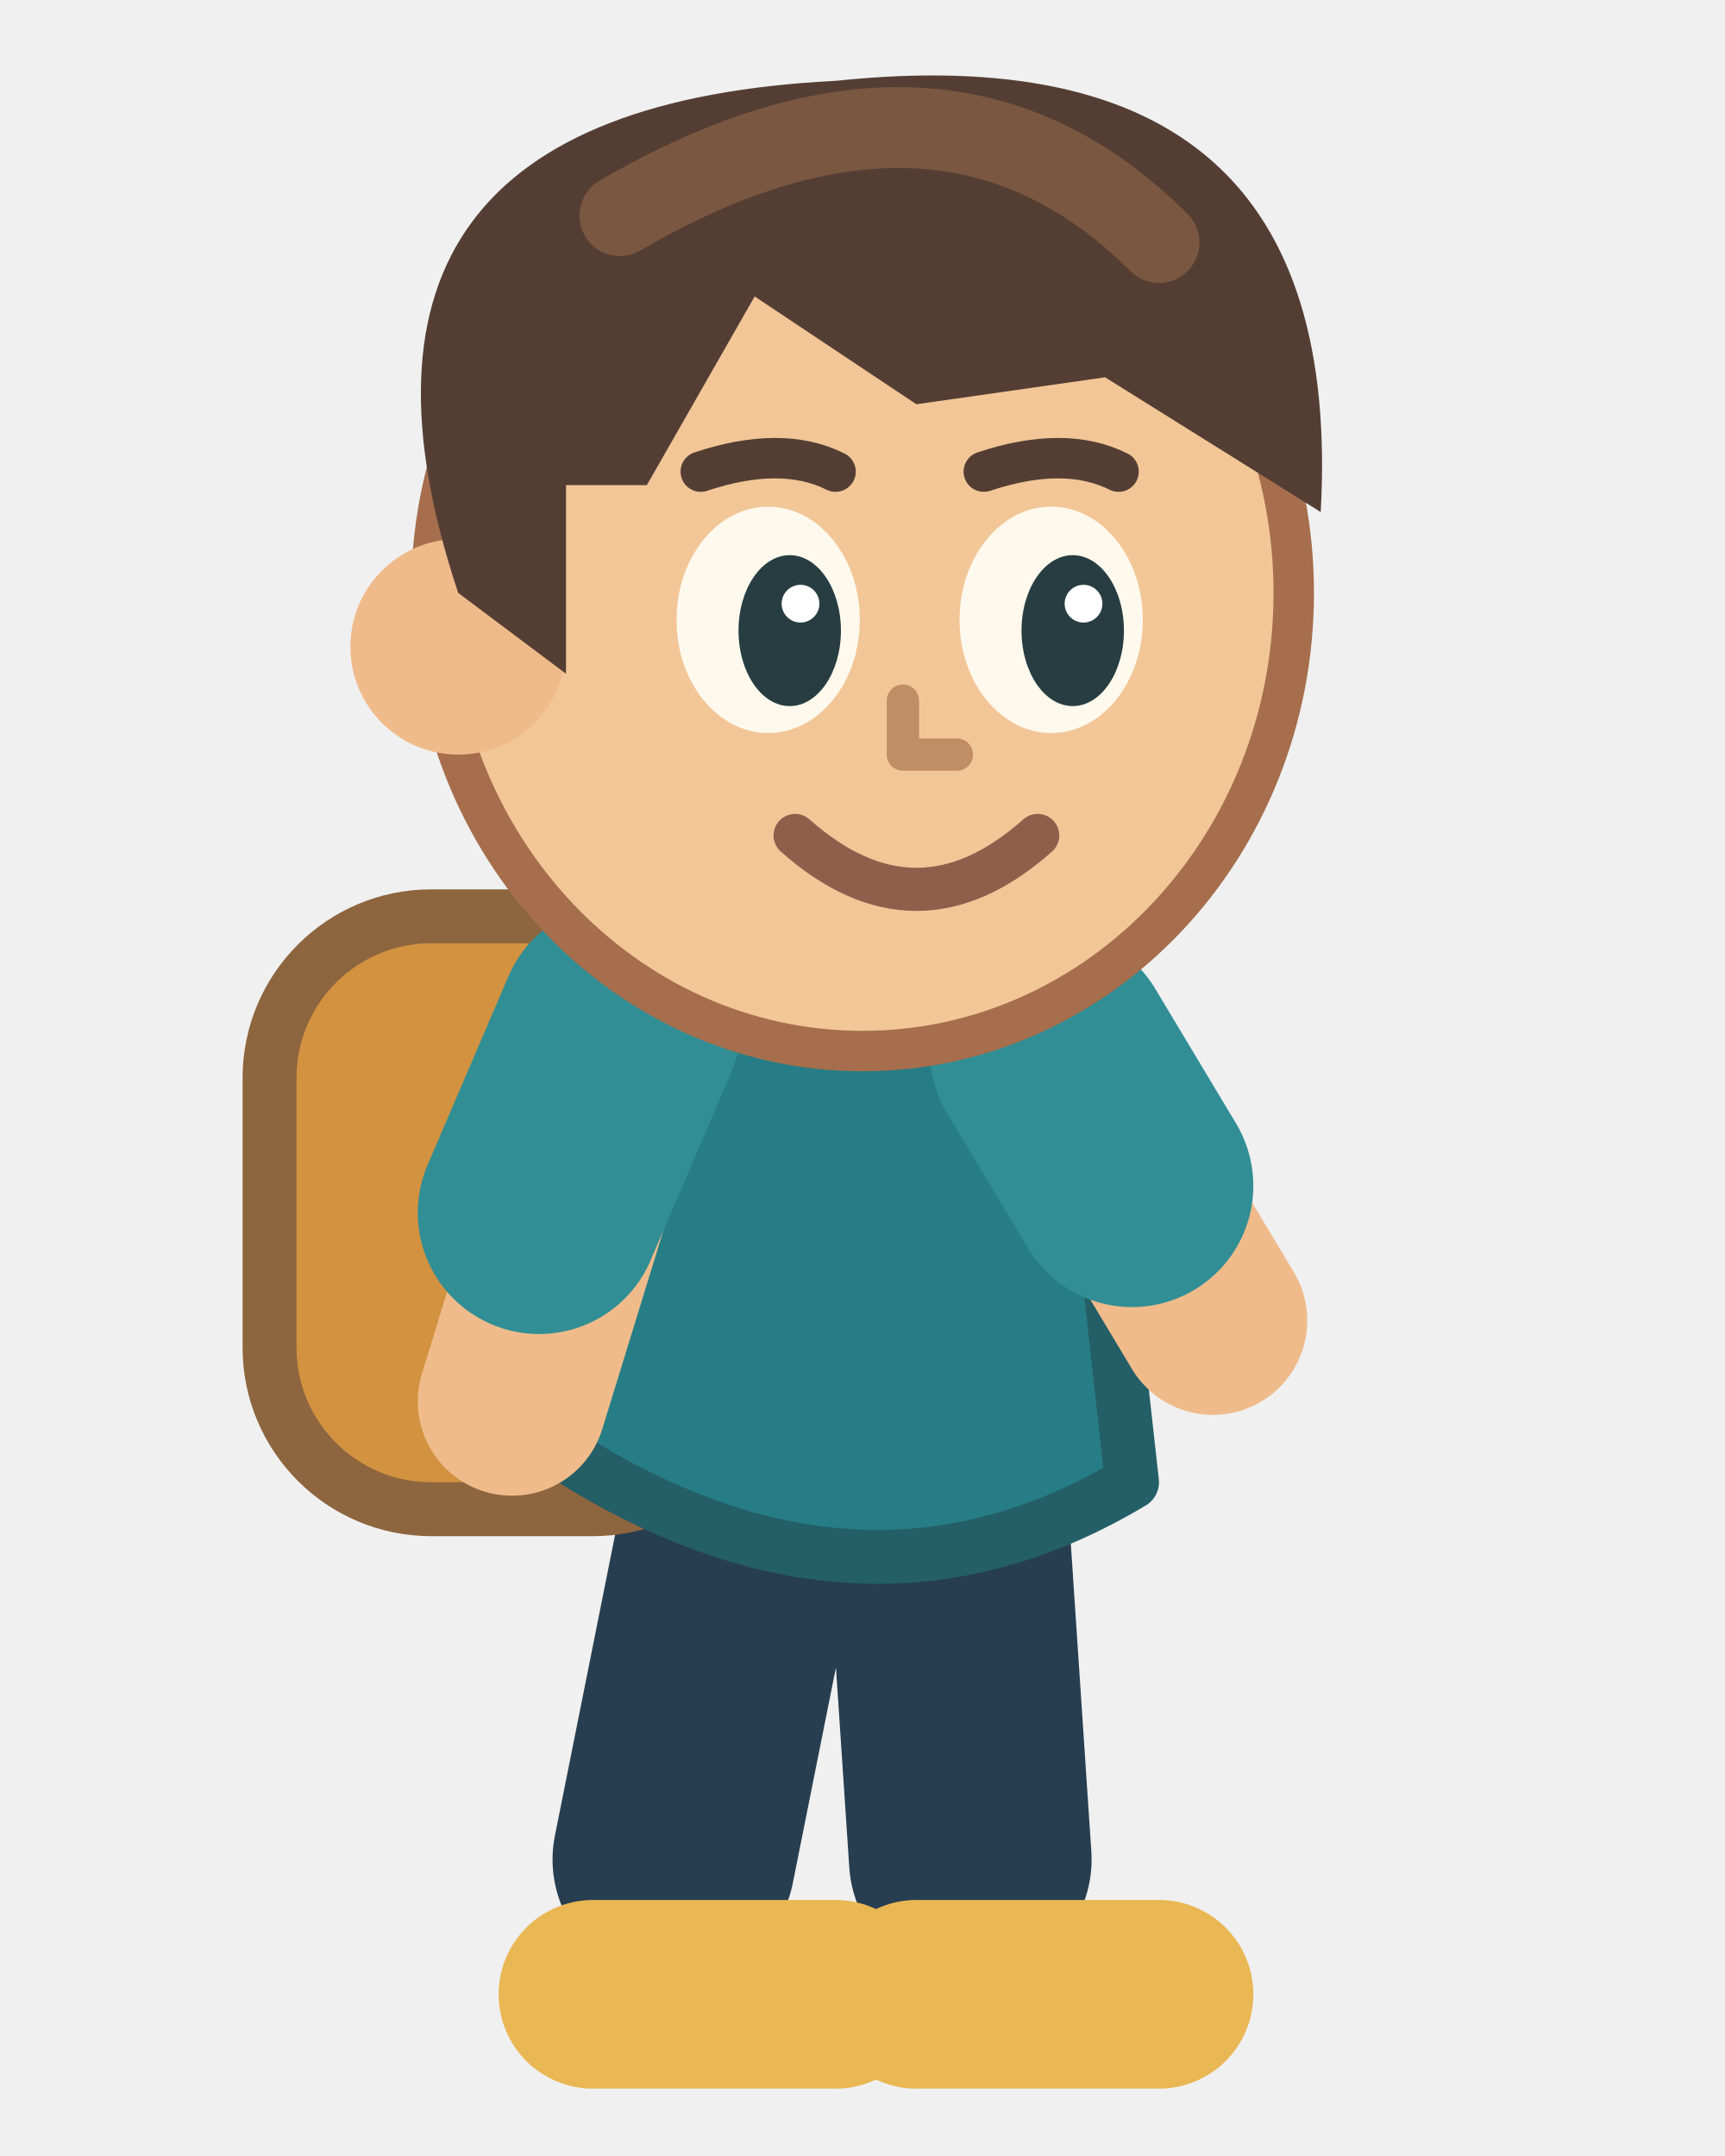
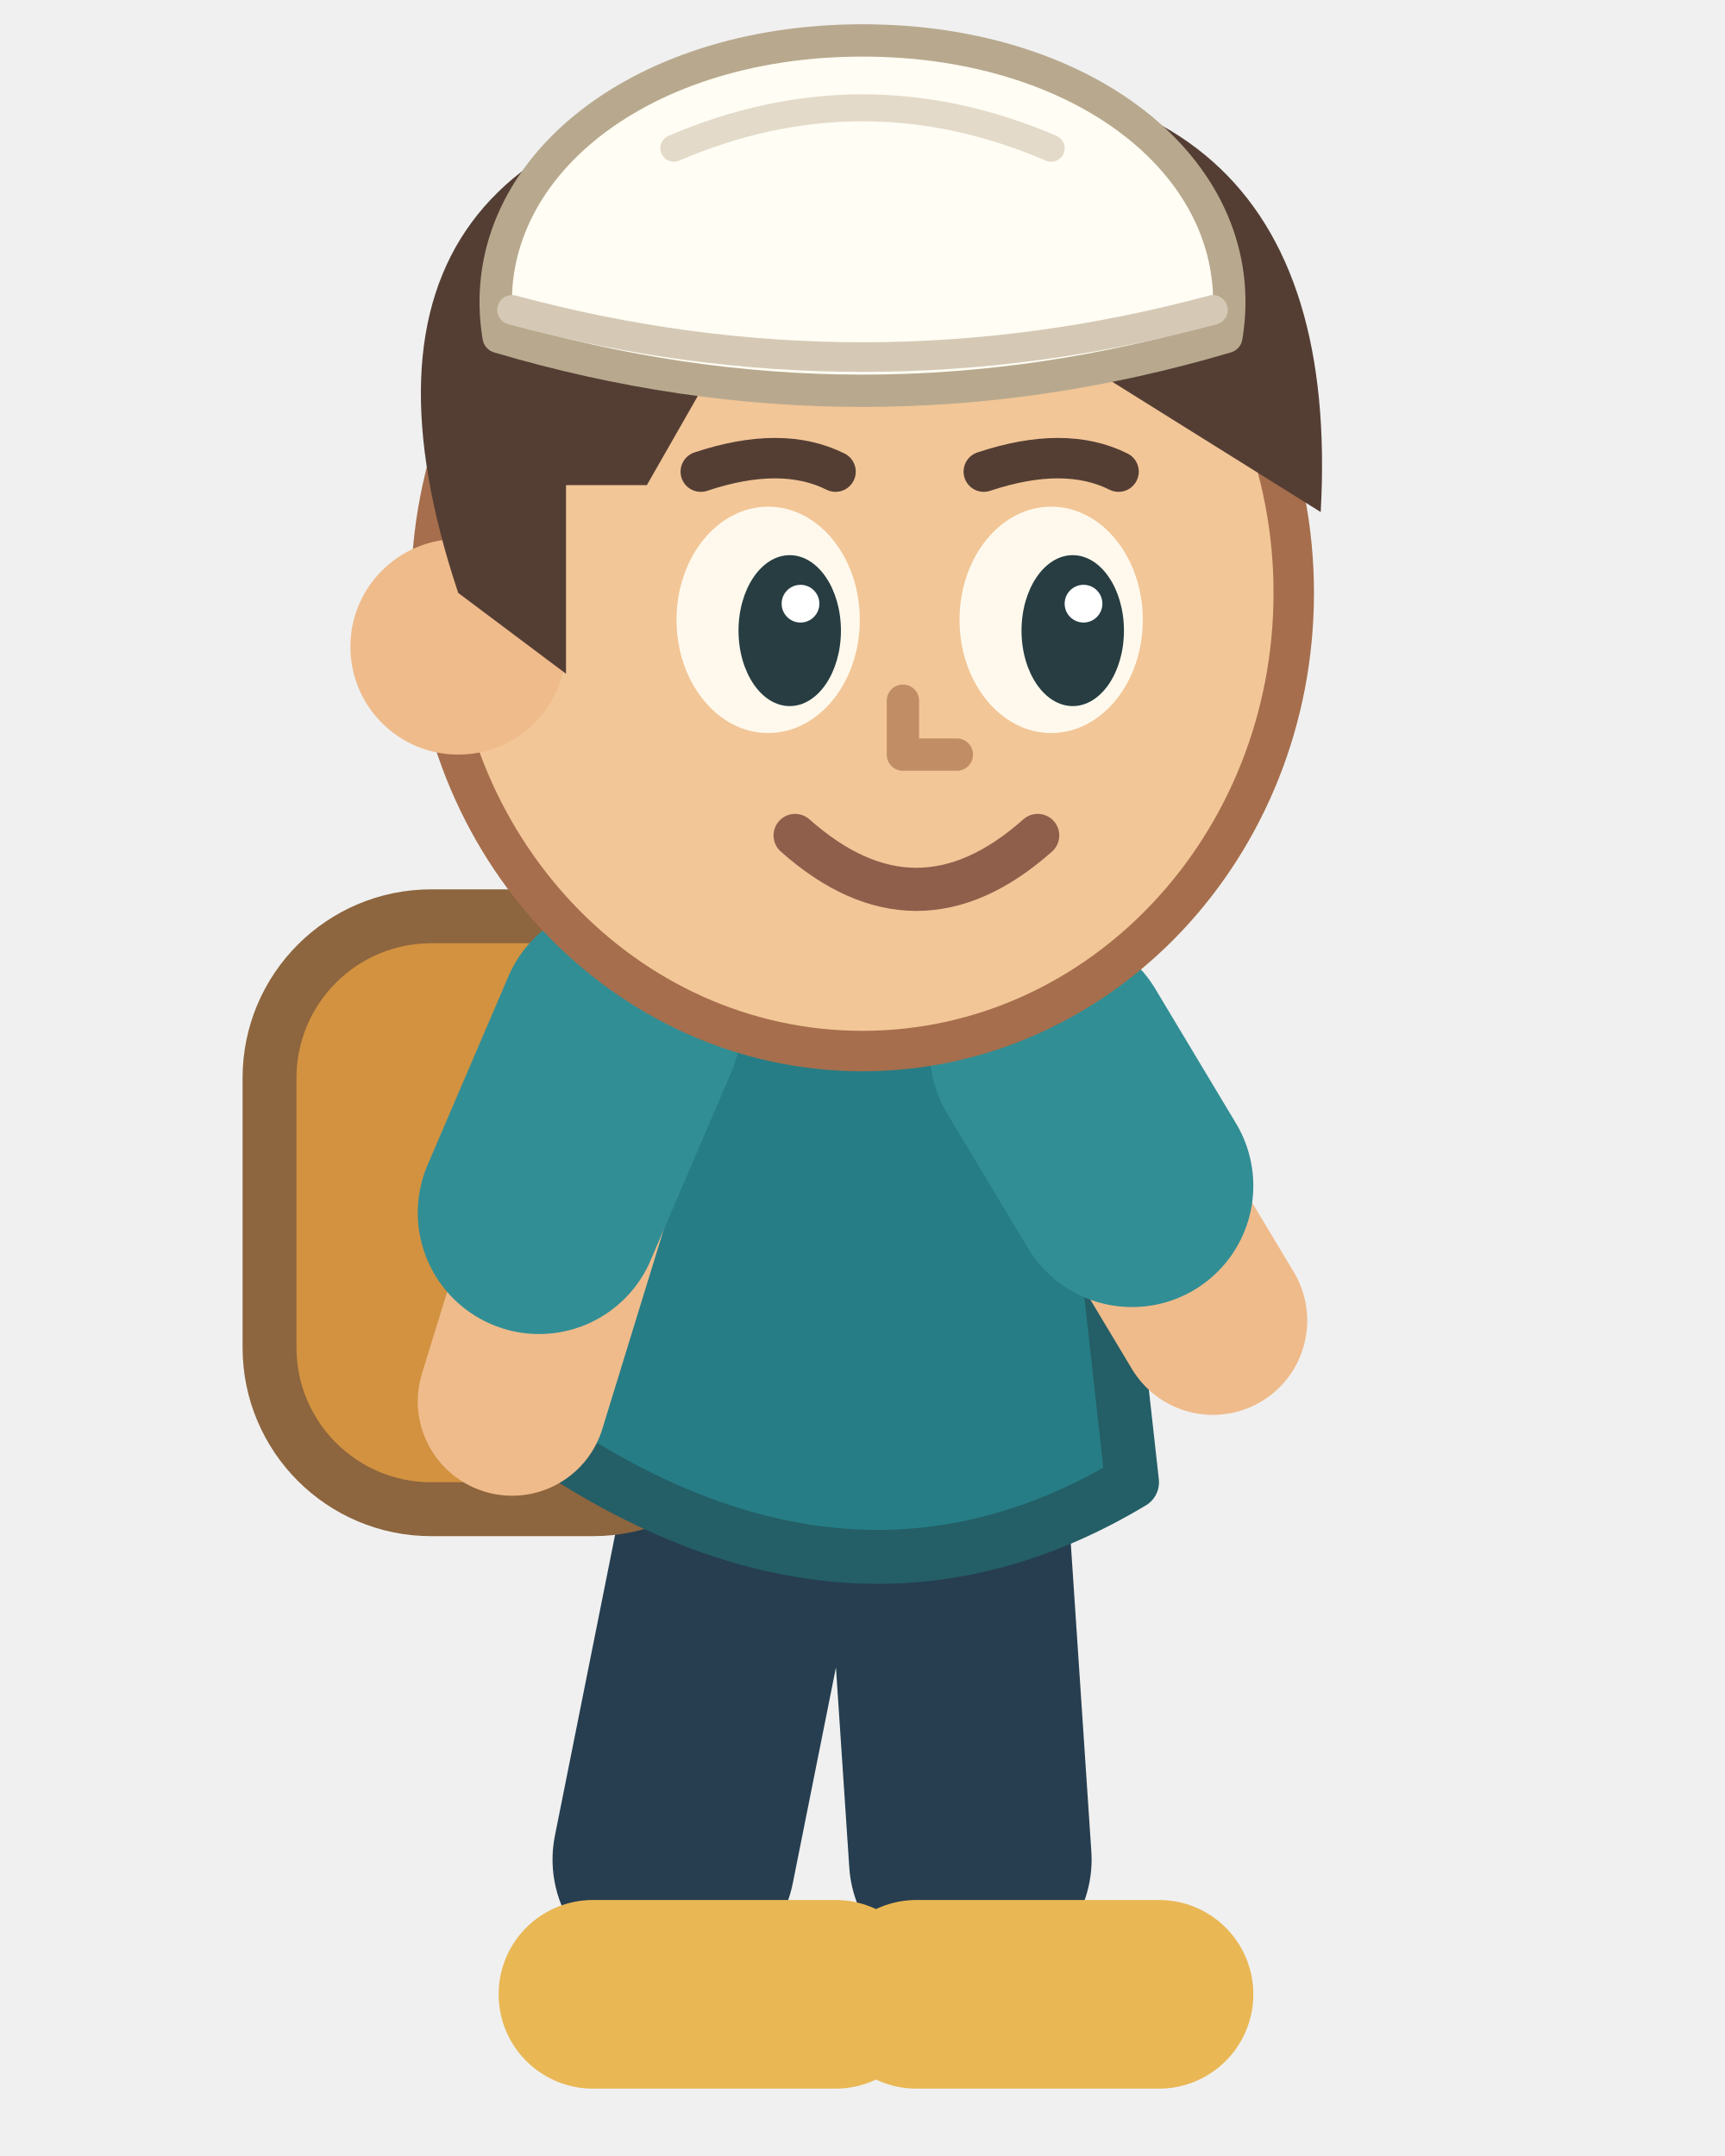
<svg xmlns="http://www.w3.org/2000/svg" width="64" height="80" viewBox="0 0 64 80">
  <g transform="translate(0 0)" stroke-linecap="round" stroke-linejoin="round">
    <path d="M28 54 L25 69 M35 54 L36 69" stroke="#263e50" stroke-width="9" />
    <path d="M22 74h9 M34 74h9" stroke="#e9b754" stroke-width="7" />
-     <g transform="translate(0 0)">
-       <rect x="10" y="34" width="18" height="22" rx="6" fill="#d29240" stroke="#8d653e" stroke-width="2" />
-       <path d="M24 36Q32 32 40 37L42 55Q32 61 21 54Z" fill="#267d85" stroke="#245e66" stroke-width="2" />
-       <path d="M23 39L19 52" stroke="#efbb8b" stroke-width="7" />
-       <path d="M23 38L20 45" stroke="#328e95" stroke-width="9" />
-       <path d="M39 39L45 49" stroke="#efbb8b" stroke-width="7" />
-       <path d="M39 39L42 44" stroke="#328e95" stroke-width="9" />
-       <rect x="28" y="28" width="10" height="10" rx="4" fill="#e6a777" />
-       <ellipse cx="32" cy="22" rx="16" ry="17" fill="#f2c697" stroke="#a66e4c" stroke-width="1.5" />
-       <circle cx="17" cy="24" r="4" fill="#efbb8b" />
-       <path d="M17 22Q11 4 31 3Q50 1 49 19L41 14L34 15L28 11L24 18L21 18L21 25Z" fill="#543e34" />
-       <path d="M23 8Q35 1 43 9" fill="none" stroke="#7a5740" stroke-width="3" />
-       <ellipse cx="28.5" cy="23" rx="3.4" ry="4.2" fill="#fff9ed" />
-       <ellipse cx="39" cy="23" rx="3.4" ry="4.2" fill="#fff9ed" />
-       <ellipse cx="29.3" cy="23.4" rx="1.9" ry="2.8" fill="#273d42" />
-       <ellipse cx="39.8" cy="23.4" rx="1.9" ry="2.8" fill="#273d42" />
-       <circle cx="29.7" cy="22.4" r="0.7" fill="#fff" />
-       <circle cx="40.2" cy="22.4" r="0.7" fill="#fff" />
-       <path d="M26 17.5q3-1 5 0 M36.5 17.5q3-1 5 0" fill="none" stroke="#543e34" stroke-width="1.5" />
-       <path d="M33.5 26v2h2" fill="none" stroke="#c18d65" stroke-width="1.2" />
-       <path d="M29.5 31q4.5 4 9 0" fill="none" stroke="#8f5f4c" stroke-width="1.6" />
-     </g>
+     <rect x="10" y="34" width="18" height="22" rx="6" fill="#d29240" stroke="#8d653e" stroke-width="2" />
+     <path d="M24 36Q32 32 40 37L42 55Q32 61 21 54Z" fill="#267d85" stroke="#245e66" stroke-width="2" />
+     <path d="M23 39L19 52" stroke="#efbb8b" stroke-width="7" />
+     <path d="M23 38L20 45" stroke="#328e95" stroke-width="9" />
+     <path d="M39 39L45 49" stroke="#efbb8b" stroke-width="7" />
+     <path d="M39 39L42 44" stroke="#328e95" stroke-width="9" />
+     <rect x="28" y="28" width="10" height="10" rx="4" fill="#e6a777" />
+     <ellipse cx="32" cy="22" rx="16" ry="17" fill="#f2c697" stroke="#a66e4c" stroke-width="1.5" />
+     <circle cx="17" cy="24" r="4" fill="#efbb8b" />
+     <path d="M17 22Q11 4 31 3Q50 1 49 19L41 14L34 15L28 11L24 18L21 18L21 25Z" fill="#543e34" />
+     <path d="M23 8Q35 1 43 9" fill="none" stroke="#7a5740" stroke-width="3" />
+     <path d="M18.5 12.5 C17.5 6.5 23.5 1.5 32 1.5 C40.5 1.5 46.5 6.5 45.5 12.5 Q32 16.5 18.5 12.5Z" fill="#fffdf4" stroke="#b8a98e" stroke-width="1.2" />
+     <path d="M19 11.5 Q32 15 45 11.5" fill="none" stroke="#d5c9b5" stroke-width="1.1" />
+     <path d="M25 5.5 Q32 2.5 39 5.5" fill="none" stroke="#e3dac9" stroke-width="1" />
+     <ellipse cx="28.5" cy="23" rx="3.4" ry="4.2" fill="#fff9ed" />
+     <ellipse cx="39" cy="23" rx="3.4" ry="4.2" fill="#fff9ed" />
+     <ellipse cx="29.3" cy="23.4" rx="1.9" ry="2.8" fill="#273d42" />
+     <ellipse cx="39.8" cy="23.4" rx="1.9" ry="2.8" fill="#273d42" />
+     <circle cx="29.7" cy="22.4" r="0.7" fill="#fff" />
+     <circle cx="40.2" cy="22.4" r="0.7" fill="#fff" />
+     <path d="M26 17.5q3-1 5 0 M36.5 17.5q3-1 5 0" fill="none" stroke="#543e34" stroke-width="1.5" />
+     <path d="M33.5 26v2h2" fill="none" stroke="#c18d65" stroke-width="1.2" />
+     <path d="M29.5 31q4.5 4 9 0" fill="none" stroke="#8f5f4c" stroke-width="1.6" />
  </g>
</svg>
